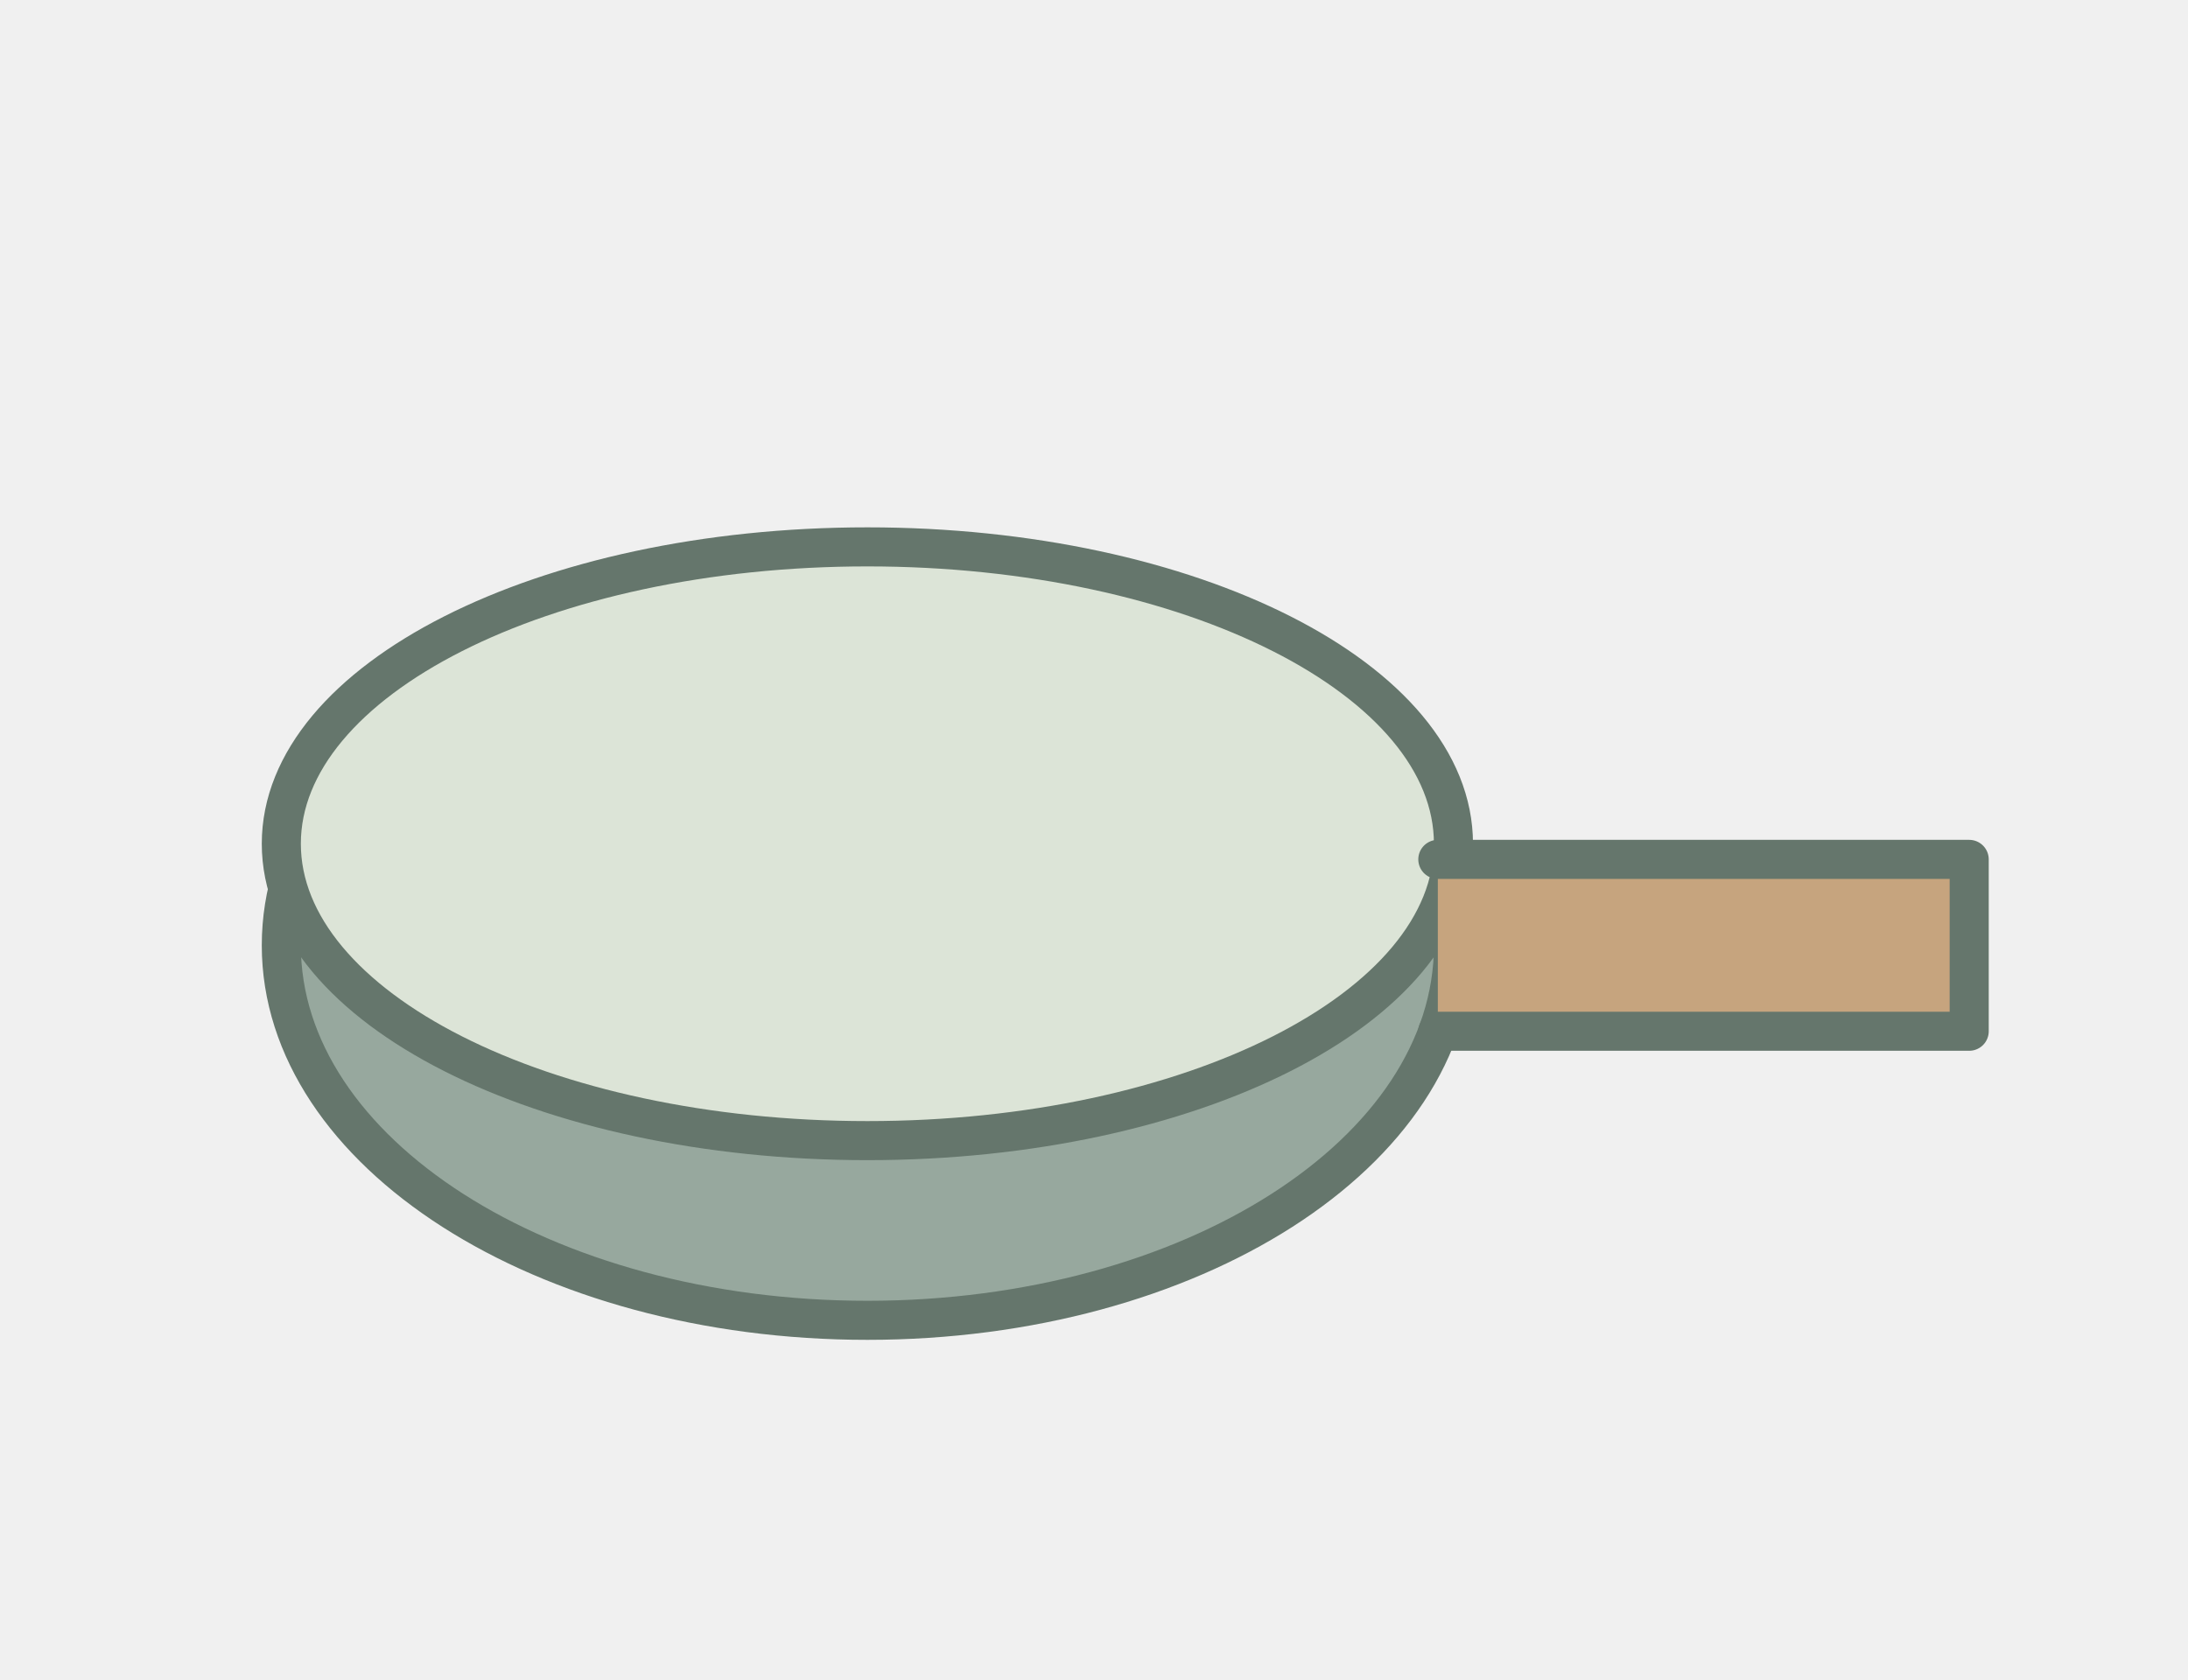
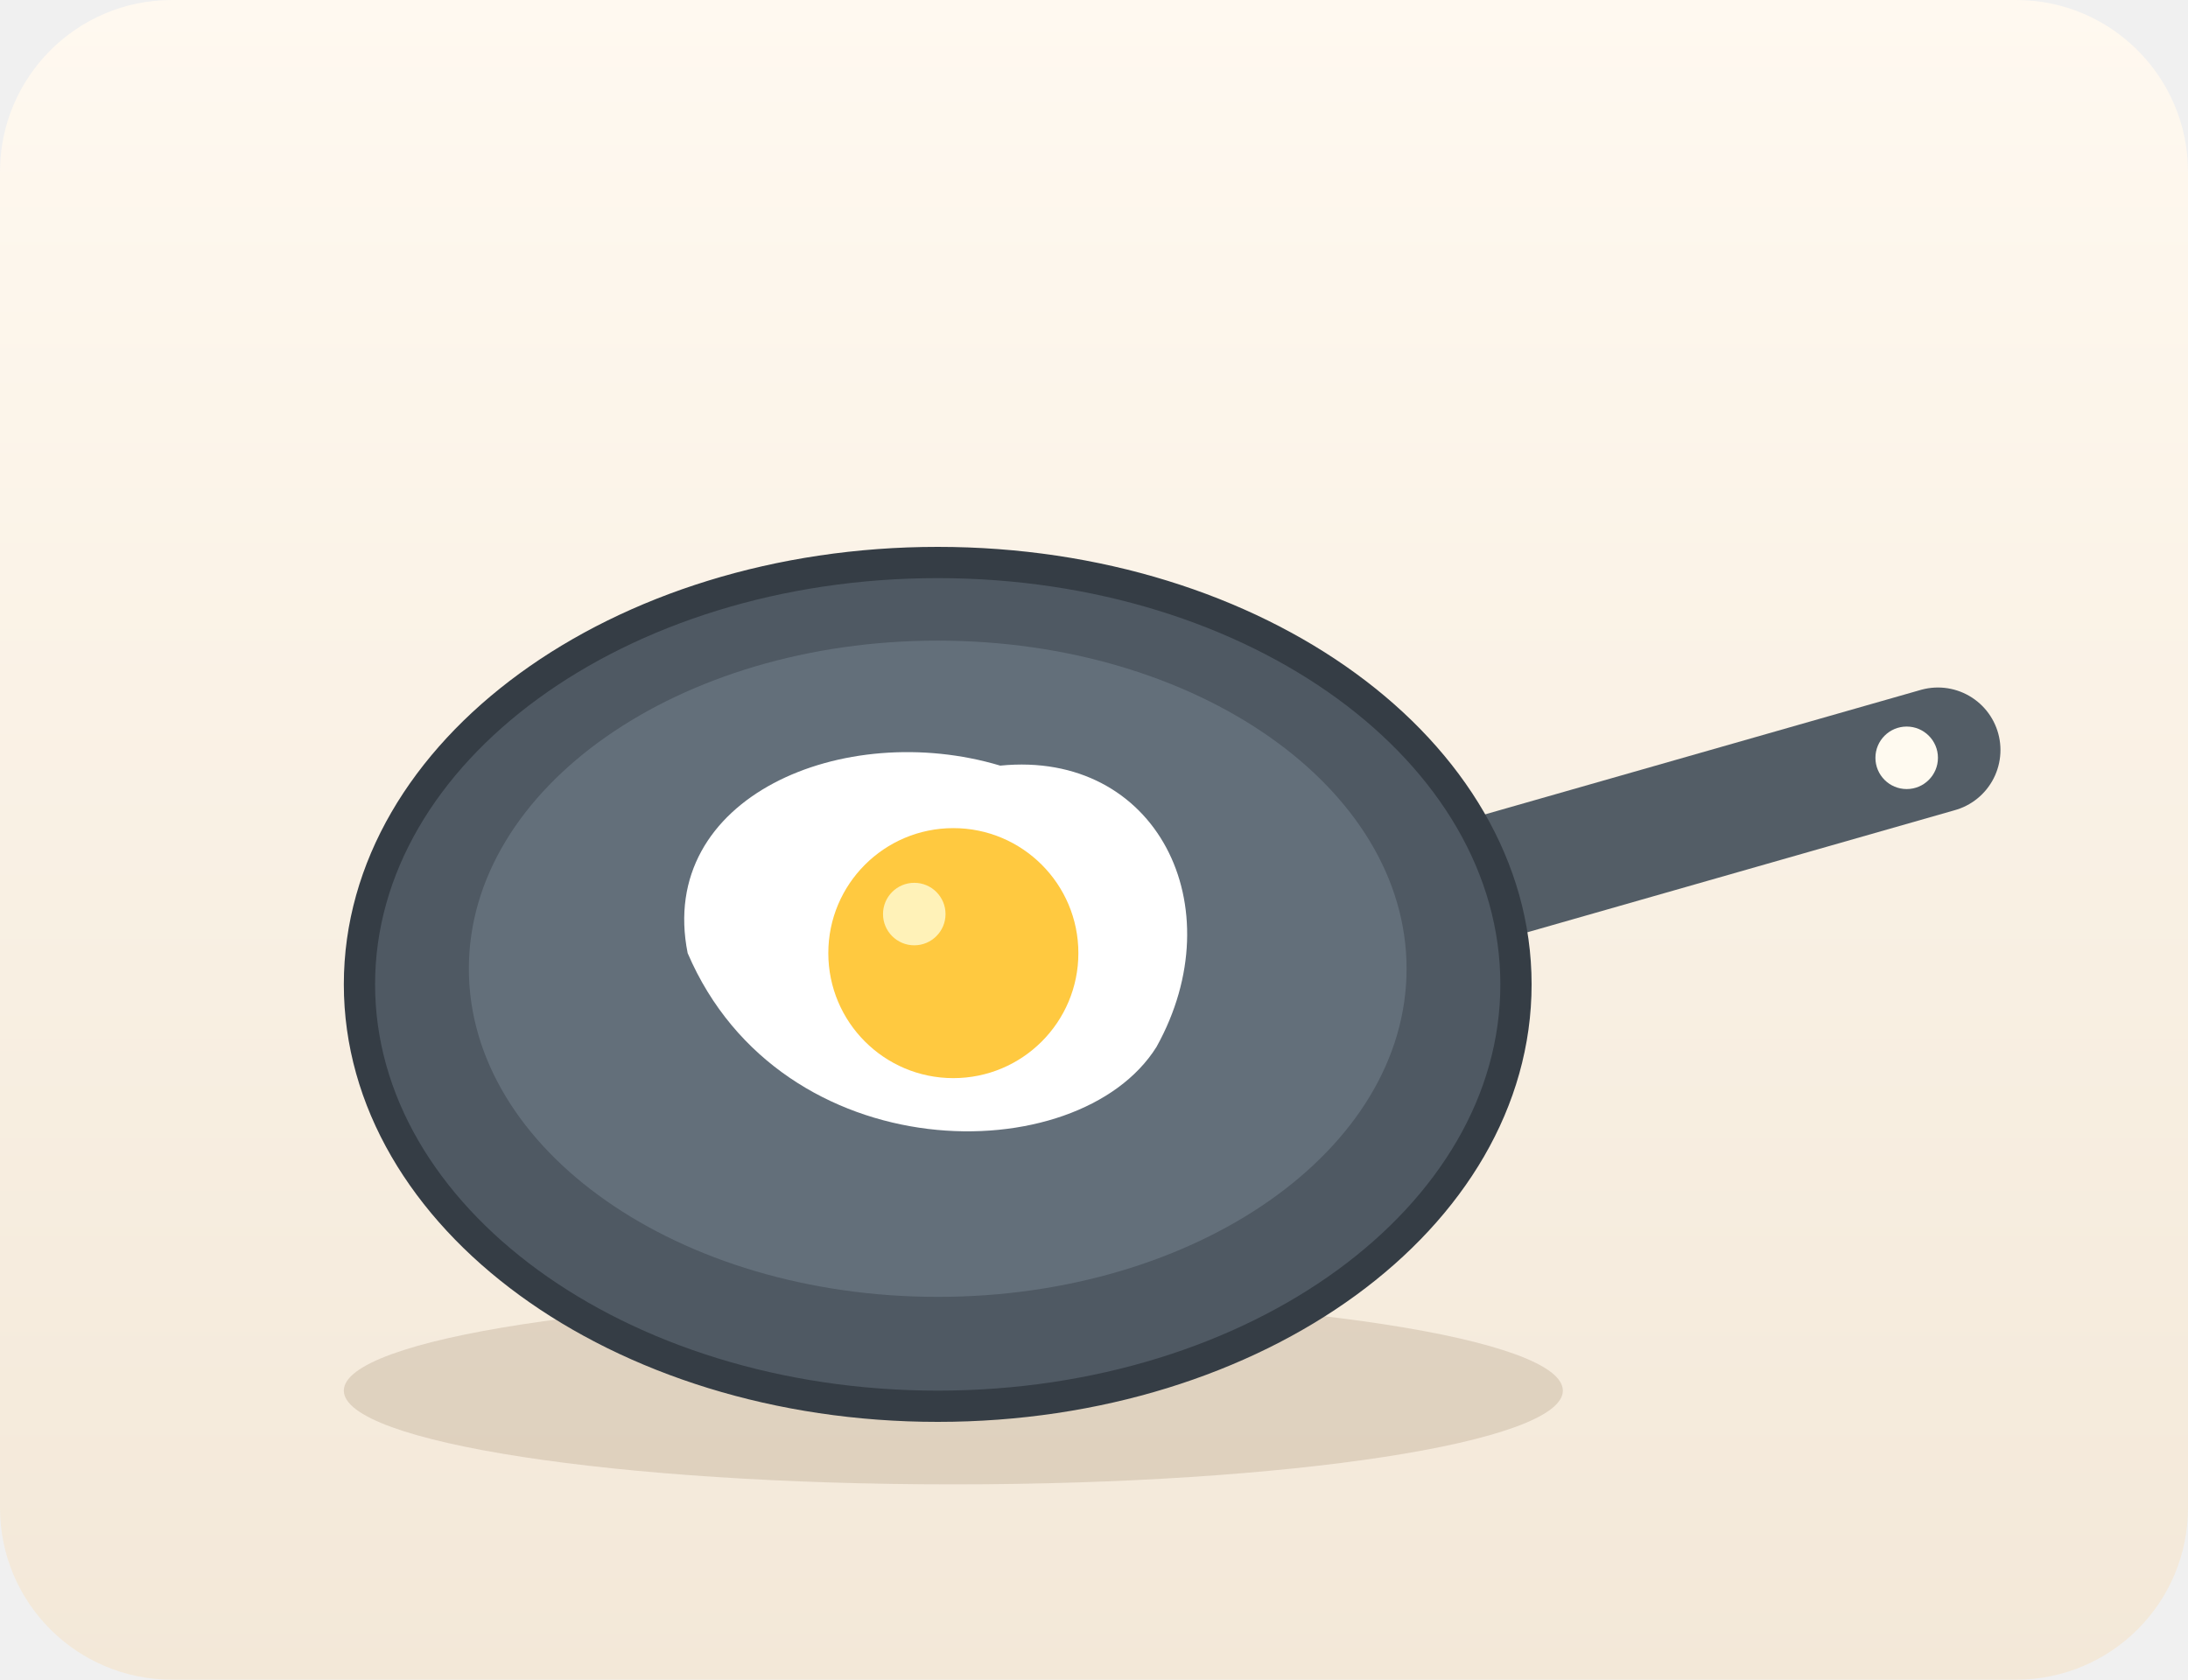
- <svg xmlns="http://www.w3.org/2000/svg" viewBox="0 0 280 215" role="img" aria-label="An original illustration for pan">
-   <g stroke="#65766c" stroke-width="5" stroke-linecap="round" stroke-linejoin="round">
-     <ellipse cx="111" cy="121" rx="75" ry="48" fill="#97a89e" />
-     <ellipse cx="111" cy="108" rx="75" ry="38" fill="#dce4d7" />
-     <path d="M184 110h68v22h-68" fill="#c6a47e" />
-   </g>
+ <svg xmlns="http://www.w3.org/2000/svg" viewBox="0 0 280 215" role="img" aria-label="A frying pan with a sunny-side-up egg">
+   <defs>
+     <linearGradient id="bg-pan" x1="0" y1="0" x2="0" y2="1">
+       <stop offset="0%" stop-color="#fff9f0" />
+       <stop offset="100%" stop-color="#f3e8d8" />
+     </linearGradient>
+   </defs>
+   <rect width="280" height="215" rx="22" fill="url(#bg-pan)" />
+   <ellipse cx="122" cy="178" rx="78" ry="12" fill="#7c5d3e" opacity=".18" />
+   <path d="M178 116 L248 96" stroke="#535d66" stroke-width="16" stroke-linecap="round" />
+   <circle cx="244" cy="97" r="4" fill="#fffaf0" />
+   <ellipse cx="120" cy="126" rx="74" ry="54" fill="#4f5963" stroke="#353d45" stroke-width="4" />
+   <ellipse cx="120" cy="124" rx="60" ry="42" fill="#636f7a" />
+   <path d="M88 122 C84 102 108 92 128 98 C148 96 158 116 148 134 C138 150 100 150 88 122 Z" fill="#ffffff" />
+   <circle cx="122" cy="122" r="16" fill="#ffc940" />
+   <circle cx="117" cy="117" r="4" fill="#fff2b8" />
</svg>
